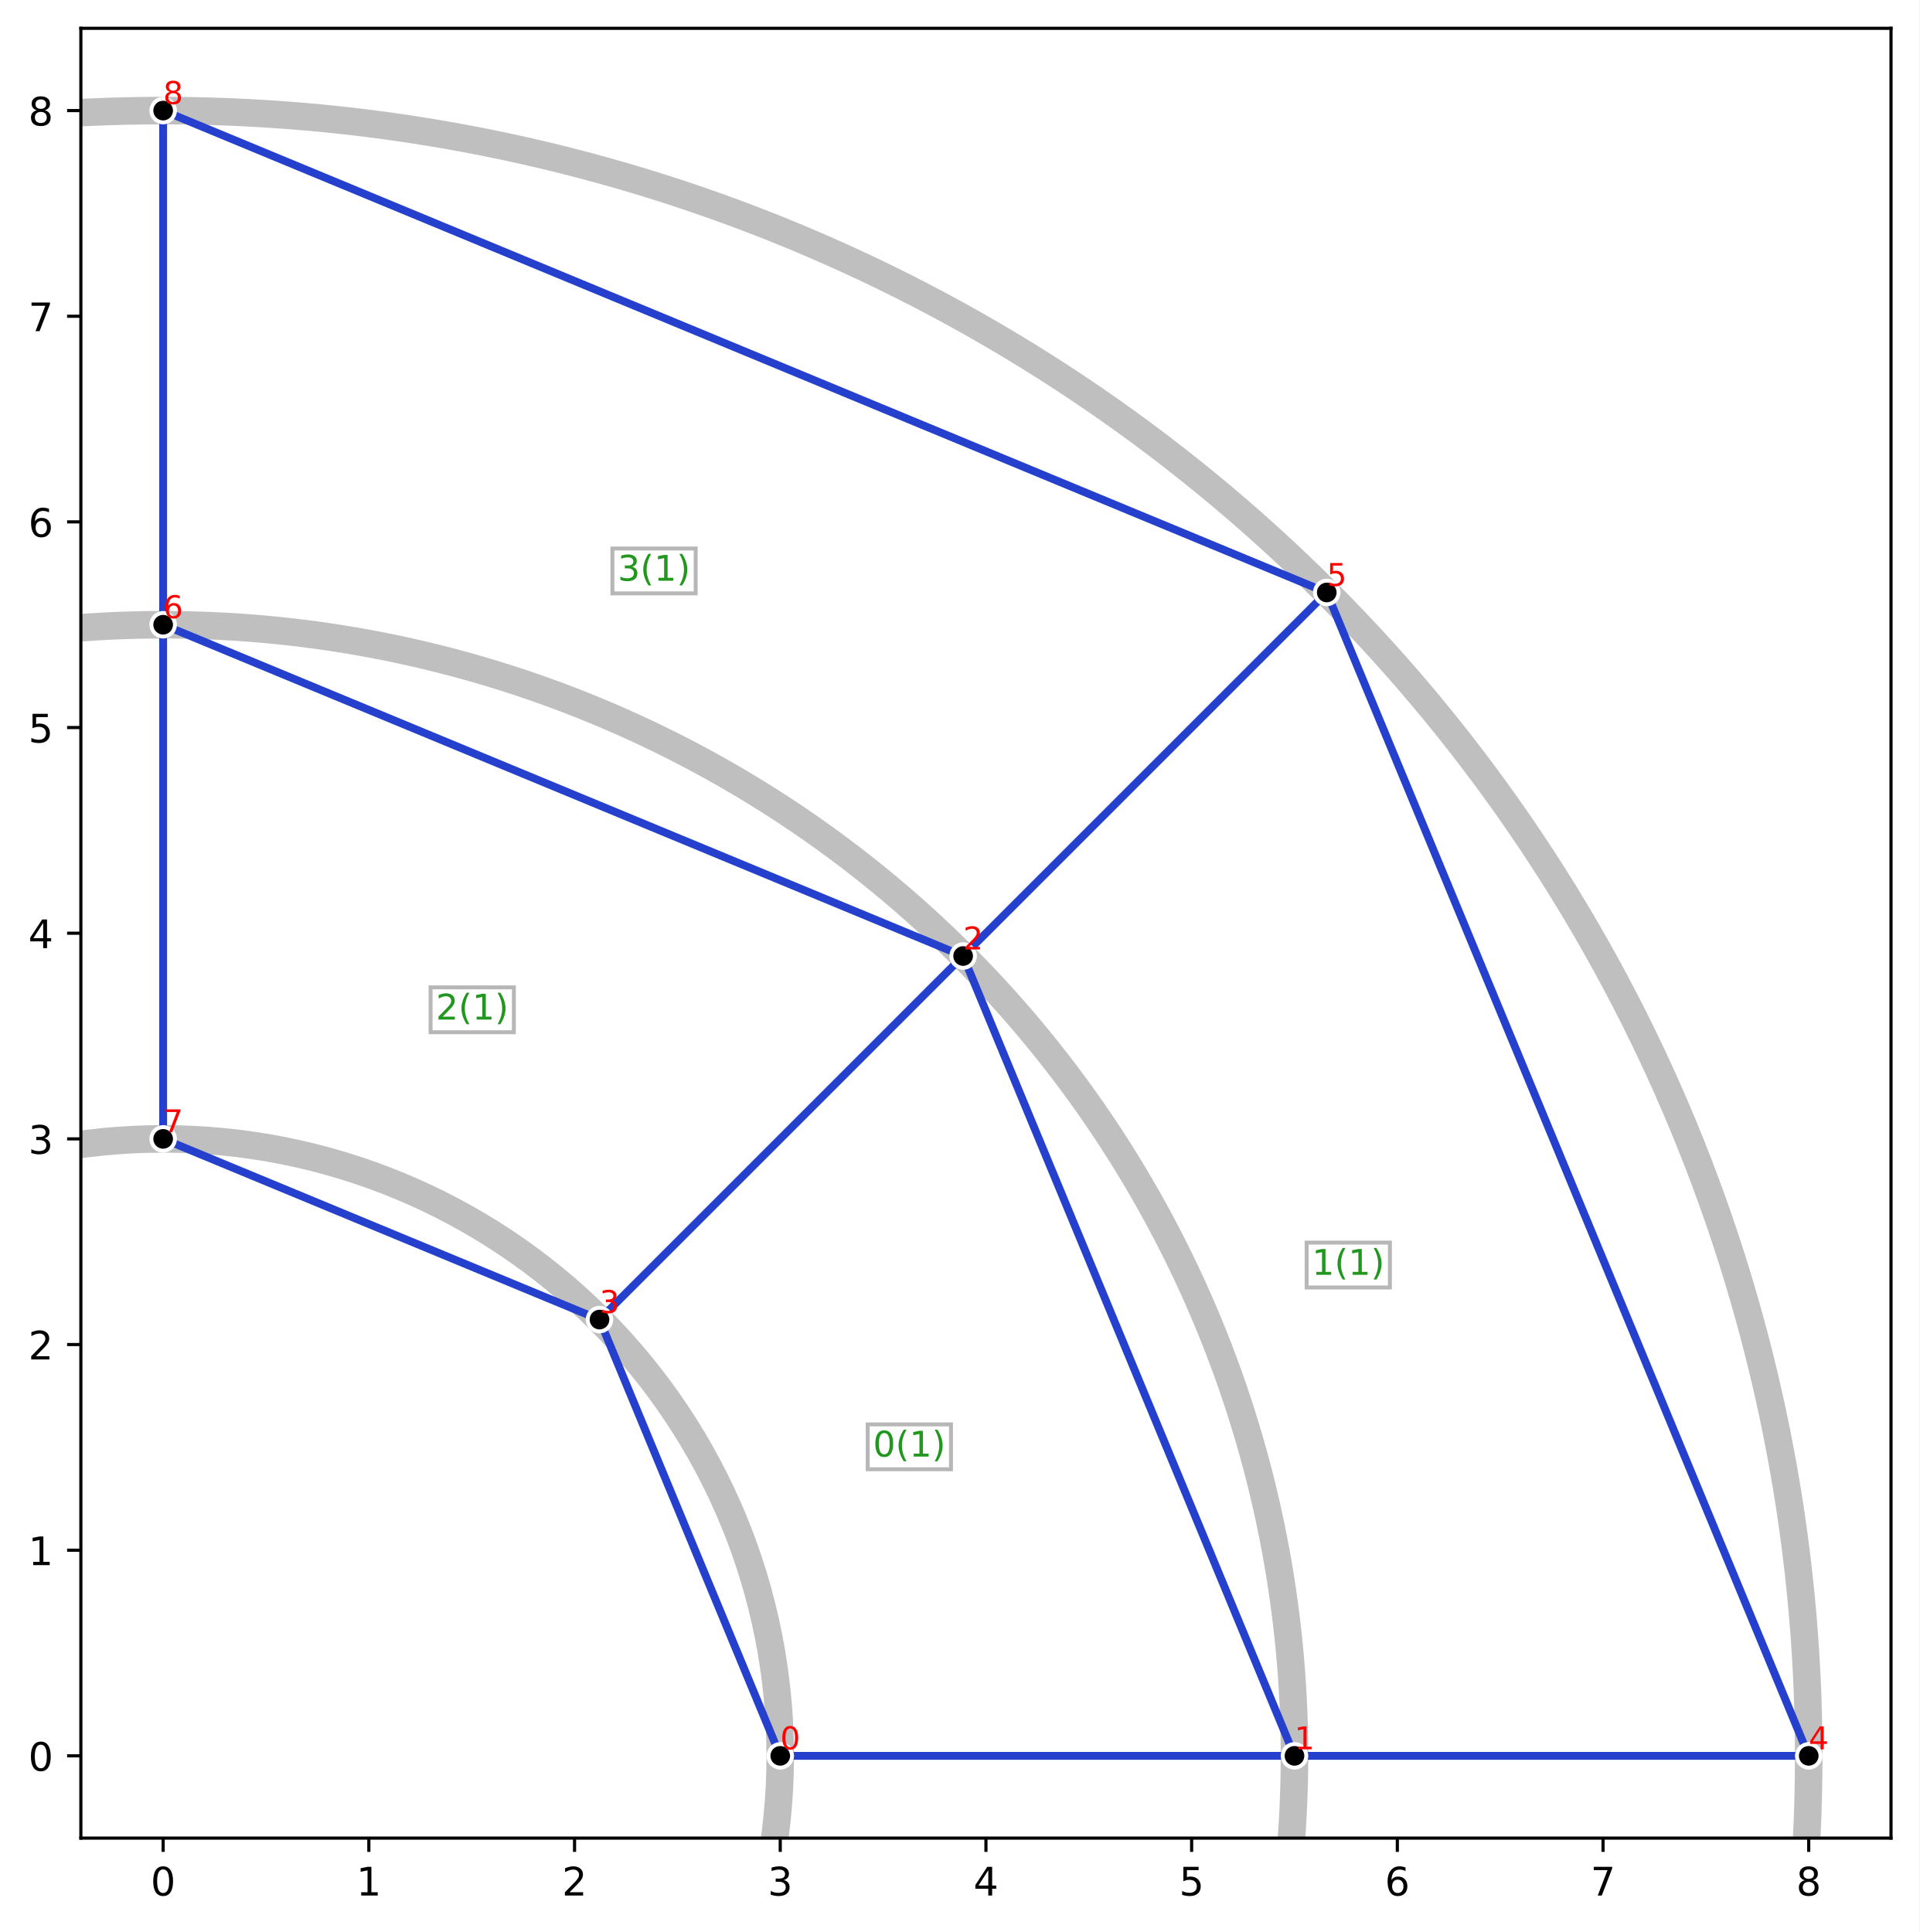
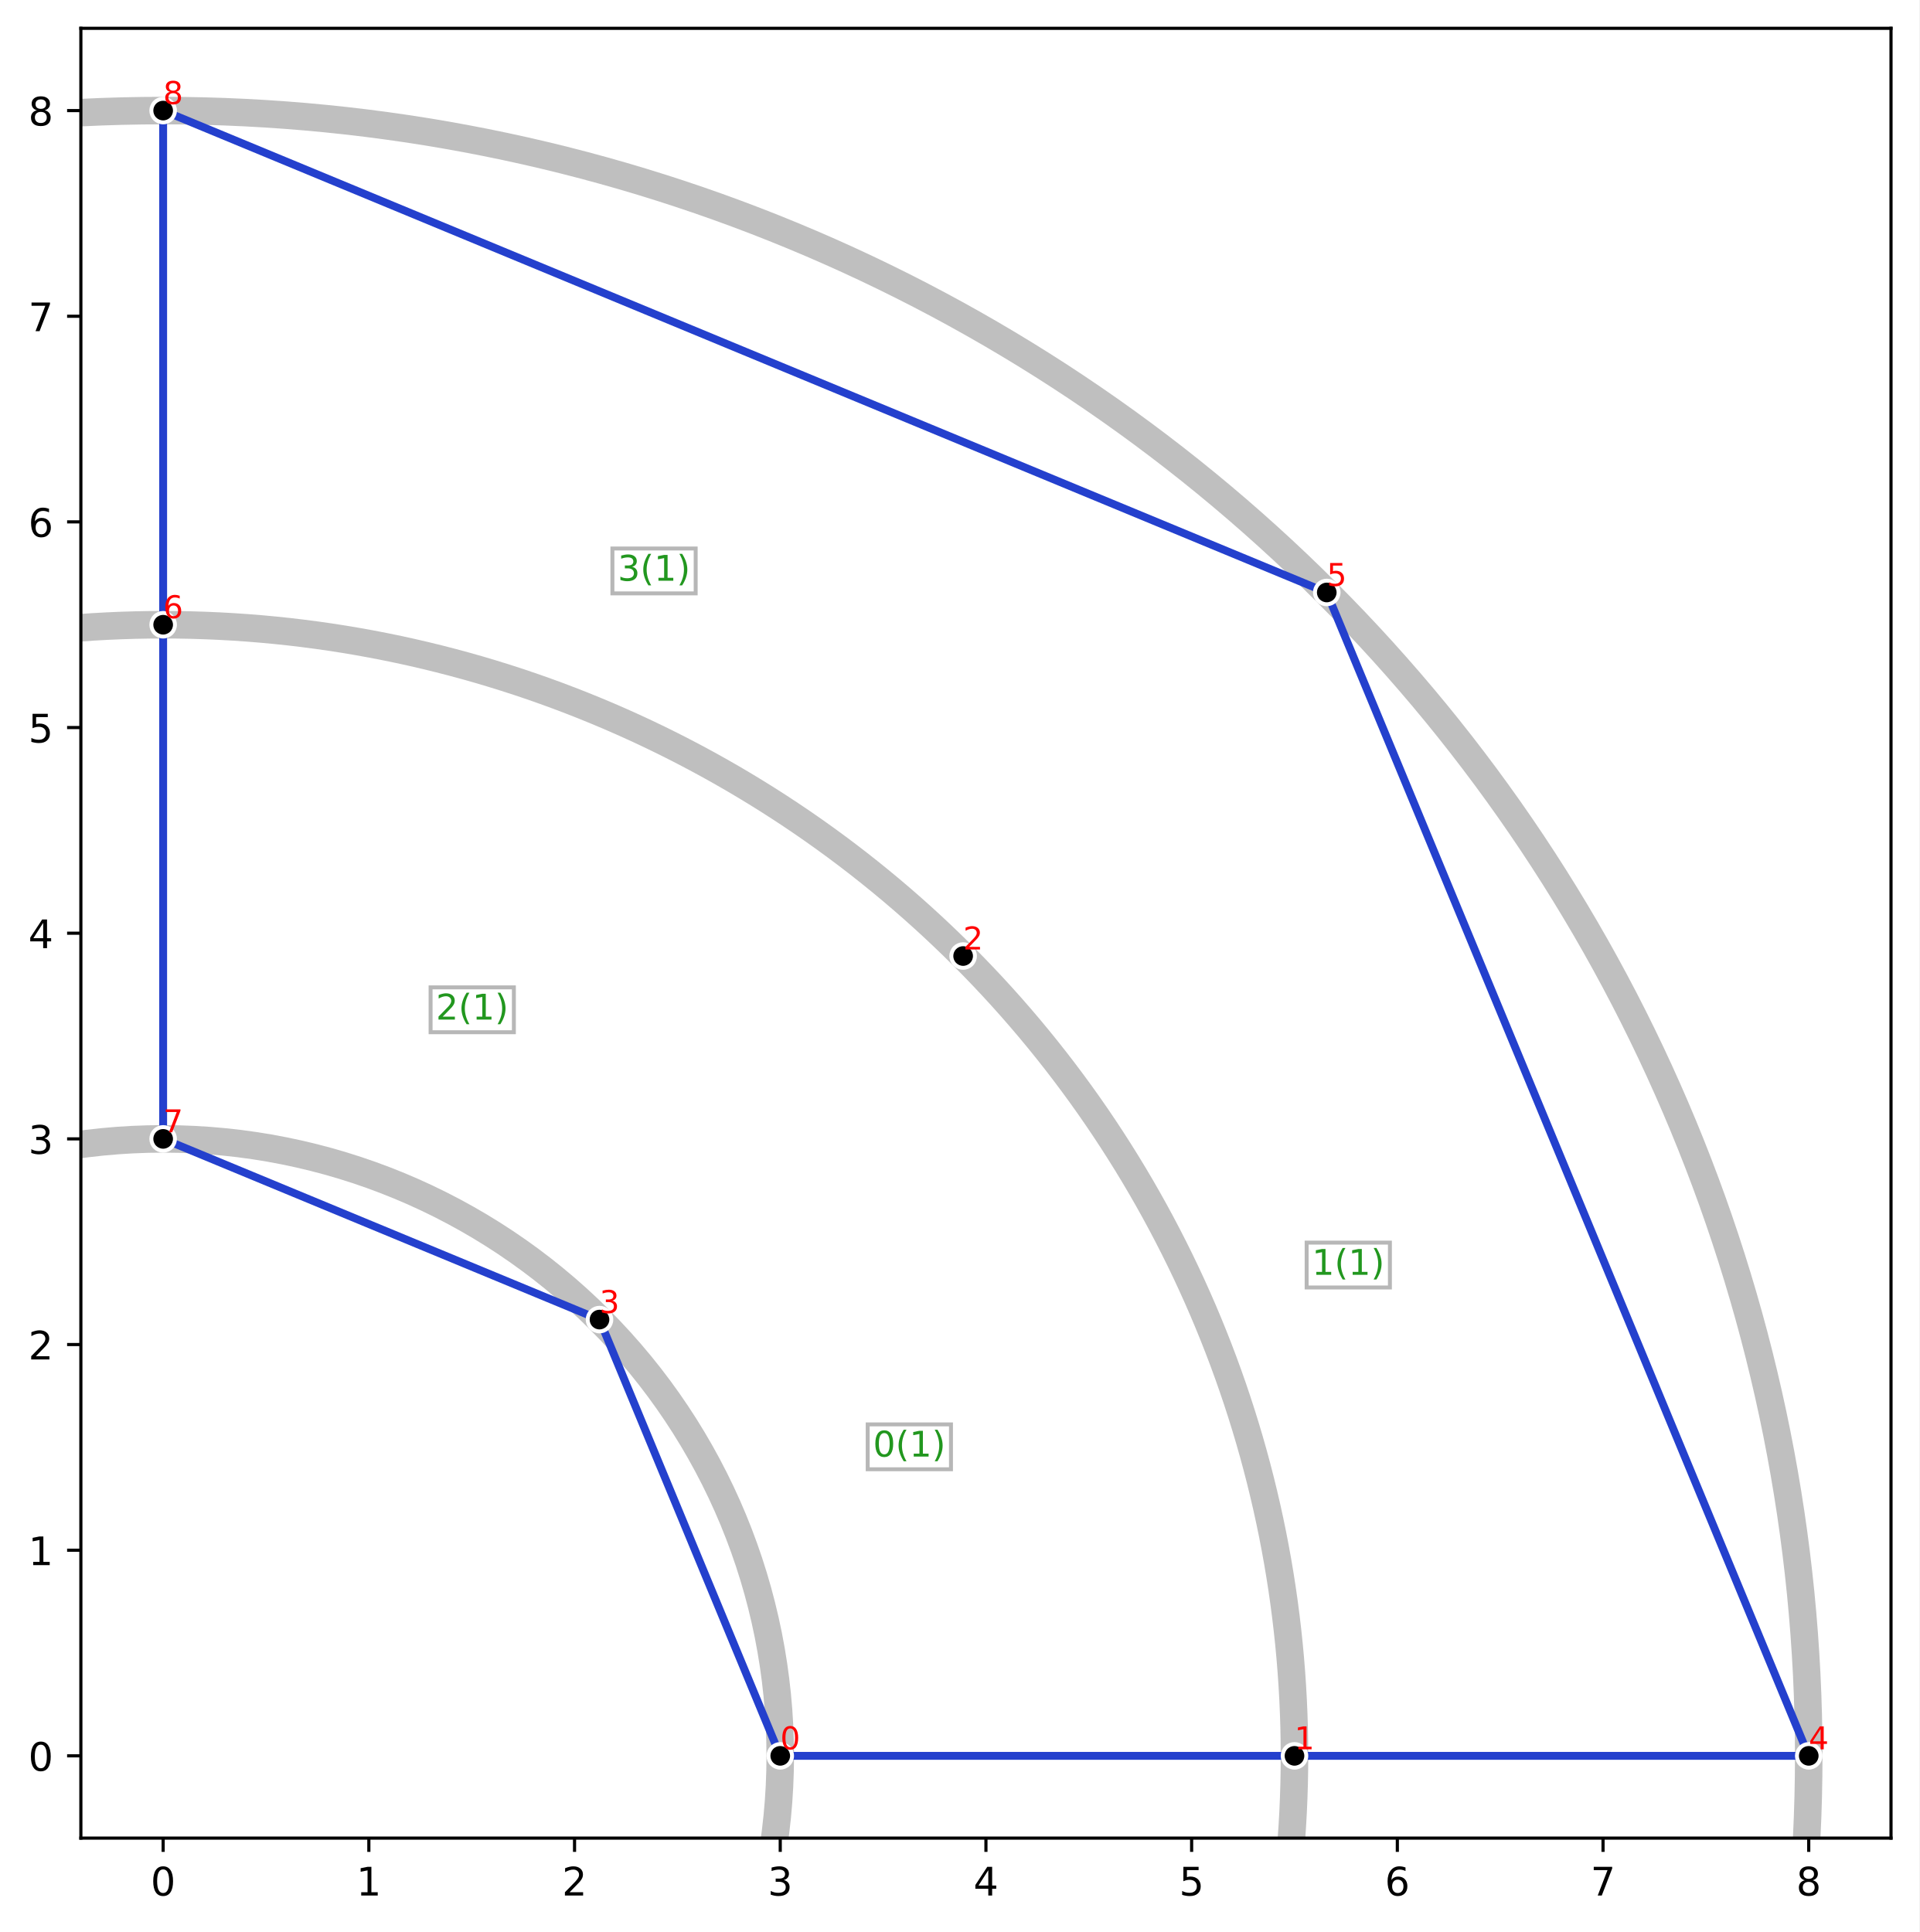
<svg xmlns="http://www.w3.org/2000/svg" xmlns:xlink="http://www.w3.org/1999/xlink" width="488.036pt" height="491.352pt" viewBox="0 0 488.036 491.352" version="1.1">
  <defs>
    <style type="text/css">*{stroke-linejoin: round; stroke-linecap: butt}</style>
  </defs>
  <g id="figure_1">
    <g id="patch_1">
      <path d="M 0 491.352  L 488.036 491.352  L 488.036 0  L 0 0  z " style="fill: #ffffff" />
    </g>
    <g id="axes_1">
      <g id="patch_2">
        <path d="M 20.562 467.474  L 480.836 467.474  L 480.836 7.2  L 20.562 7.2  z " style="fill: #ffffff" />
      </g>
      <g id="patch_3">
-         <path d="M 41.484 603.464  C 83.097 603.464 123.012 586.931 152.437 557.506  C 181.862 528.081 198.396 488.166 198.396 446.552  C 198.396 404.939 181.862 365.024 152.437 335.599  C 123.012 306.174 83.097 289.641 41.484 289.641  C -0.129 289.641 -40.044 306.174 -69.469 335.599  C -98.894 365.024 -115.428 404.939 -115.428 446.552  C -115.428 488.166 -98.894 528.081 -69.469 557.506  C -40.044 586.931 -0.129 603.464 41.484 603.464  " clip-path="url(#p34036a1bbf)" style="fill: none; stroke: #bfbfbf; stroke-width: 7; stroke-linejoin: miter" />
+         <path d="M 41.484 603.464  C 83.097 603.464 123.012 586.931 152.437 557.506  C 181.862 528.081 198.396 488.166 198.396 446.552  C 198.396 404.939 181.862 365.024 152.437 335.599  C 123.012 306.174 83.097 289.641 41.484 289.641  C -0.129 289.641 -40.044 306.174 -69.469 335.599  C -98.894 365.024 -115.428 404.939 -115.428 446.552  C -115.428 488.166 -98.894 528.081 -69.469 557.506  C -40.044 586.931 -0.129 603.464 41.484 603.464  " clip-path="url(#p14e515022e)" style="fill: none; stroke: #bfbfbf; stroke-width: 7; stroke-linejoin: miter" />
      </g>
      <g id="patch_4">
-         <path d="M 41.484 734.224  C 117.775 734.224 190.952 703.913 244.898 649.967  C 298.844 596.021 329.155 522.844 329.155 446.552  C 329.155 370.261 298.844 297.084 244.898 243.138  C 190.952 189.192 117.775 158.881 41.484 158.881  C -34.807 158.881 -107.984 189.192 -161.93 243.138  C -215.876 297.084 -246.187 370.261 -246.187 446.552  C -246.187 522.844 -215.876 596.021 -161.93 649.967  C -107.984 703.913 -34.807 734.224 41.484 734.224  " clip-path="url(#p34036a1bbf)" style="fill: none; stroke: #bfbfbf; stroke-width: 7; stroke-linejoin: miter" />
+         <path d="M 41.484 734.224  C 117.775 734.224 190.952 703.913 244.898 649.967  C 298.844 596.021 329.155 522.844 329.155 446.552  C 329.155 370.261 298.844 297.084 244.898 243.138  C 190.952 189.192 117.775 158.881 41.484 158.881  C -34.807 158.881 -107.984 189.192 -161.93 243.138  C -215.876 297.084 -246.187 370.261 -246.187 446.552  C -246.187 522.844 -215.876 596.021 -161.93 649.967  C -107.984 703.913 -34.807 734.224 41.484 734.224  " clip-path="url(#p14e515022e)" style="fill: none; stroke: #bfbfbf; stroke-width: 7; stroke-linejoin: miter" />
      </g>
      <g id="patch_5">
-         <path d="M 41.484 864.983  C 152.453 864.983 258.892 820.895 337.359 742.428  C 415.826 663.961 459.915 557.522 459.915 446.552  C 459.915 335.583 415.826 229.144 337.359 150.677  C 258.892 72.21 152.453 28.122 41.484 28.122  C -69.485 28.122 -175.924 72.21 -254.391 150.677  C -332.858 229.144 -376.947 335.583 -376.947 446.552  C -376.947 557.522 -332.858 663.961 -254.391 742.428  C -175.924 820.895 -69.485 864.983 41.484 864.983  " clip-path="url(#p34036a1bbf)" style="fill: none; stroke: #bfbfbf; stroke-width: 7; stroke-linejoin: miter" />
+         <path d="M 41.484 864.983  C 152.453 864.983 258.892 820.895 337.359 742.428  C 415.826 663.961 459.915 557.522 459.915 446.552  C 459.915 335.583 415.826 229.144 337.359 150.677  C 258.892 72.21 152.453 28.122 41.484 28.122  C -69.485 28.122 -175.924 72.21 -254.391 150.677  C -332.858 229.144 -376.947 335.583 -376.947 446.552  C -376.947 557.522 -332.858 663.961 -254.391 742.428  C -175.924 820.895 -69.485 864.983 41.484 864.983  " clip-path="url(#p14e515022e)" style="fill: none; stroke: #bfbfbf; stroke-width: 7; stroke-linejoin: miter" />
      </g>
      <g id="patch_6">
-         <path d="M 329.155 446.552  L 198.396 446.552  M 41.484 158.881  L 41.484 28.122  M 152.437 335.599  L 41.484 289.641  M 459.915 446.552  L 329.155 446.552  M 41.484 158.881  L 244.898 243.138  M 337.359 150.677  L 459.915 446.552  M 244.898 243.138  L 329.155 446.552  M 198.396 446.552  L 152.437 335.599  M 41.484 28.122  L 337.359 150.677  M 41.484 289.641  L 41.484 158.881  M 244.898 243.138  L 337.359 150.677  M 152.437 335.599  L 244.898 243.138  " style="fill: none; stroke: #2440cd; stroke-width: 2; stroke-linejoin: miter" />
+         <path d="M 41.484 289.641  L 41.484 158.881  " style="fill: none; stroke: #2440cd; stroke-width: 2; stroke-linejoin: miter" />
+       </g>
+       <g id="patch_7">
+         <path d="M 337.359 150.677  L 459.915 446.552  " style="fill: none; stroke: #2440cd; stroke-width: 2; stroke-linejoin: miter" />
+       </g>
+       <g id="patch_8">
+         <path d="M 152.437 335.599  L 41.484 289.641  " style="fill: none; stroke: #2440cd; stroke-width: 2; stroke-linejoin: miter" />
+       </g>
+       <g id="patch_9">
+         <path d="M 329.155 446.552  L 198.396 446.552  " style="fill: none; stroke: #2440cd; stroke-width: 2; stroke-linejoin: miter" />
+       </g>
+       <g id="patch_10">
+         <path d="M 459.915 446.552  L 329.155 446.552  " style="fill: none; stroke: #2440cd; stroke-width: 2; stroke-linejoin: miter" />
+       </g>
+       <g id="patch_11">
+         <path d="M 41.484 28.122  L 337.359 150.677  " style="fill: none; stroke: #2440cd; stroke-width: 2; stroke-linejoin: miter" />
+       </g>
+       <g id="patch_12">
+         <path d="M 41.484 158.881  L 41.484 28.122  " style="fill: none; stroke: #2440cd; stroke-width: 2; stroke-linejoin: miter" />
+       </g>
+       <g id="patch_13">
+         <path d="M 198.396 446.552  L 152.437 335.599  " style="fill: none; stroke: #2440cd; stroke-width: 2; stroke-linejoin: miter" />
      </g>
      <g id="matplotlib.axis_1">
        <g id="xtick_1">
          <g id="line2d_1">
            <defs>
-               <path id="m2bc55d0c97" d="M 0 0  L 0 3.5  " style="stroke: #000000; stroke-width: 0.8" />
+               <path id="m5698206ed7" d="M 0 0  L 0 3.5  " style="stroke: #000000; stroke-width: 0.8" />
            </defs>
            <g>
-               <use xlink:href="#m2bc55d0c97" x="41.484" y="467.474" style="stroke: #000000; stroke-width: 0.8" />
+               <use xlink:href="#m5698206ed7" x="41.484" y="467.474" style="stroke: #000000; stroke-width: 0.8" />
            </g>
          </g>
          <g id="text_1">
            <g transform="translate(38.30279 482.0724)scale(0.1 -0.1)">
              <defs>
                <path id="DejaVuSans-30" d="M 2034 4250  Q 1547 4250 1301 3770  Q 1056 3291 1056 2328  Q 1056 1369 1301 889  Q 1547 409 2034 409  Q 2525 409 2770 889  Q 3016 1369 3016 2328  Q 3016 3291 2770 3770  Q 2525 4250 2034 4250  z M 2034 4750  Q 2819 4750 3233 4129  Q 3647 3509 3647 2328  Q 3647 1150 3233 529  Q 2819 -91 2034 -91  Q 1250 -91 836 529  Q 422 1150 422 2328  Q 422 3509 836 4129  Q 1250 4750 2034 4750  z " transform="scale(0.015625)" />
              </defs>
              <use xlink:href="#DejaVuSans-30" />
            </g>
          </g>
        </g>
        <g id="xtick_2">
          <g id="line2d_2">
            <g>
-               <use xlink:href="#m2bc55d0c97" x="93.788" y="467.474" style="stroke: #000000; stroke-width: 0.8" />
+               <use xlink:href="#m5698206ed7" x="93.788" y="467.474" style="stroke: #000000; stroke-width: 0.8" />
            </g>
          </g>
          <g id="text_2">
            <g transform="translate(90.60666 482.0724)scale(0.1 -0.1)">
              <defs>
                <path id="DejaVuSans-31" d="M 794 531  L 1825 531  L 1825 4091  L 703 3866  L 703 4441  L 1819 4666  L 2450 4666  L 2450 531  L 3481 531  L 3481 0  L 794 0  L 794 531  z " transform="scale(0.015625)" />
              </defs>
              <use xlink:href="#DejaVuSans-31" />
            </g>
          </g>
        </g>
        <g id="xtick_3">
          <g id="line2d_3">
            <g>
-               <use xlink:href="#m2bc55d0c97" x="146.092" y="467.474" style="stroke: #000000; stroke-width: 0.8" />
+               <use xlink:href="#m5698206ed7" x="146.092" y="467.474" style="stroke: #000000; stroke-width: 0.8" />
            </g>
          </g>
          <g id="text_3">
            <g transform="translate(142.9105 482.0724)scale(0.1 -0.1)">
              <defs>
                <path id="DejaVuSans-32" d="M 1228 531  L 3431 531  L 3431 0  L 469 0  L 469 531  Q 828 903 1448 1529  Q 2069 2156 2228 2338  Q 2531 2678 2651 2914  Q 2772 3150 2772 3378  Q 2772 3750 2511 3984  Q 2250 4219 1831 4219  Q 1534 4219 1204 4116  Q 875 4013 500 3803  L 500 4441  Q 881 4594 1212 4672  Q 1544 4750 1819 4750  Q 2544 4750 2975 4387  Q 3406 4025 3406 3419  Q 3406 3131 3298 2873  Q 3191 2616 2906 2266  Q 2828 2175 2409 1742  Q 1991 1309 1228 531  z " transform="scale(0.015625)" />
              </defs>
              <use xlink:href="#DejaVuSans-32" />
            </g>
          </g>
        </g>
        <g id="xtick_4">
          <g id="line2d_4">
            <g>
-               <use xlink:href="#m2bc55d0c97" x="198.396" y="467.474" style="stroke: #000000; stroke-width: 0.8" />
+               <use xlink:href="#m5698206ed7" x="198.396" y="467.474" style="stroke: #000000; stroke-width: 0.8" />
            </g>
          </g>
          <g id="text_4">
            <g transform="translate(195.2144 482.0724)scale(0.1 -0.1)">
              <defs>
                <path id="DejaVuSans-33" d="M 2597 2516  Q 3050 2419 3304 2112  Q 3559 1806 3559 1356  Q 3559 666 3084 287  Q 2609 -91 1734 -91  Q 1441 -91 1130 -33  Q 819 25 488 141  L 488 750  Q 750 597 1062 519  Q 1375 441 1716 441  Q 2309 441 2620 675  Q 2931 909 2931 1356  Q 2931 1769 2642 2001  Q 2353 2234 1838 2234  L 1294 2234  L 1294 2753  L 1863 2753  Q 2328 2753 2575 2939  Q 2822 3125 2822 3475  Q 2822 3834 2567 4026  Q 2313 4219 1838 4219  Q 1578 4219 1281 4162  Q 984 4106 628 3988  L 628 4550  Q 988 4650 1302 4700  Q 1616 4750 1894 4750  Q 2613 4750 3031 4423  Q 3450 4097 3450 3541  Q 3450 3153 3228 2886  Q 3006 2619 2597 2516  z " transform="scale(0.015625)" />
              </defs>
              <use xlink:href="#DejaVuSans-33" />
            </g>
          </g>
        </g>
        <g id="xtick_5">
          <g id="line2d_5">
            <g>
-               <use xlink:href="#m2bc55d0c97" x="250.699" y="467.474" style="stroke: #000000; stroke-width: 0.8" />
+               <use xlink:href="#m5698206ed7" x="250.699" y="467.474" style="stroke: #000000; stroke-width: 0.8" />
            </g>
          </g>
          <g id="text_5">
            <g transform="translate(247.5182 482.0724)scale(0.1 -0.1)">
              <defs>
                <path id="DejaVuSans-34" d="M 2419 4116  L 825 1625  L 2419 1625  L 2419 4116  z M 2253 4666  L 3047 4666  L 3047 1625  L 3713 1625  L 3713 1100  L 3047 1100  L 3047 0  L 2419 0  L 2419 1100  L 313 1100  L 313 1709  L 2253 4666  z " transform="scale(0.015625)" />
              </defs>
              <use xlink:href="#DejaVuSans-34" />
            </g>
          </g>
        </g>
        <g id="xtick_6">
          <g id="line2d_6">
            <g>
-               <use xlink:href="#m2bc55d0c97" x="303.003" y="467.474" style="stroke: #000000; stroke-width: 0.8" />
+               <use xlink:href="#m5698206ed7" x="303.003" y="467.474" style="stroke: #000000; stroke-width: 0.8" />
            </g>
          </g>
          <g id="text_6">
            <g transform="translate(299.8221 482.0724)scale(0.1 -0.1)">
              <defs>
                <path id="DejaVuSans-35" d="M 691 4666  L 3169 4666  L 3169 4134  L 1269 4134  L 1269 2991  Q 1406 3038 1543 3061  Q 1681 3084 1819 3084  Q 2600 3084 3056 2656  Q 3513 2228 3513 1497  Q 3513 744 3044 326  Q 2575 -91 1722 -91  Q 1428 -91 1123 -41  Q 819 9 494 109  L 494 744  Q 775 591 1075 516  Q 1375 441 1709 441  Q 2250 441 2565 725  Q 2881 1009 2881 1497  Q 2881 1984 2565 2268  Q 2250 2553 1709 2553  Q 1456 2553 1204 2497  Q 953 2441 691 2322  L 691 4666  z " transform="scale(0.015625)" />
              </defs>
              <use xlink:href="#DejaVuSans-35" />
            </g>
          </g>
        </g>
        <g id="xtick_7">
          <g id="line2d_7">
            <g>
-               <use xlink:href="#m2bc55d0c97" x="355.307" y="467.474" style="stroke: #000000; stroke-width: 0.8" />
+               <use xlink:href="#m5698206ed7" x="355.307" y="467.474" style="stroke: #000000; stroke-width: 0.8" />
            </g>
          </g>
          <g id="text_7">
            <g transform="translate(352.126 482.0724)scale(0.1 -0.1)">
              <defs>
                <path id="DejaVuSans-36" d="M 2113 2584  Q 1688 2584 1439 2293  Q 1191 2003 1191 1497  Q 1191 994 1439 701  Q 1688 409 2113 409  Q 2538 409 2786 701  Q 3034 994 3034 1497  Q 3034 2003 2786 2293  Q 2538 2584 2113 2584  z M 3366 4563  L 3366 3988  Q 3128 4100 2886 4159  Q 2644 4219 2406 4219  Q 1781 4219 1451 3797  Q 1122 3375 1075 2522  Q 1259 2794 1537 2939  Q 1816 3084 2150 3084  Q 2853 3084 3261 2657  Q 3669 2231 3669 1497  Q 3669 778 3244 343  Q 2819 -91 2113 -91  Q 1303 -91 875 529  Q 447 1150 447 2328  Q 447 3434 972 4092  Q 1497 4750 2381 4750  Q 2619 4750 2861 4703  Q 3103 4656 3366 4563  z " transform="scale(0.015625)" />
              </defs>
              <use xlink:href="#DejaVuSans-36" />
            </g>
          </g>
        </g>
        <g id="xtick_8">
          <g id="line2d_8">
            <g>
-               <use xlink:href="#m2bc55d0c97" x="407.611" y="467.474" style="stroke: #000000; stroke-width: 0.8" />
+               <use xlink:href="#m5698206ed7" x="407.611" y="467.474" style="stroke: #000000; stroke-width: 0.8" />
            </g>
          </g>
          <g id="text_8">
            <g transform="translate(404.4298 482.0724)scale(0.1 -0.1)">
              <defs>
                <path id="DejaVuSans-37" d="M 525 4666  L 3525 4666  L 3525 4397  L 1831 0  L 1172 0  L 2766 4134  L 525 4134  L 525 4666  z " transform="scale(0.015625)" />
              </defs>
              <use xlink:href="#DejaVuSans-37" />
            </g>
          </g>
        </g>
        <g id="xtick_9">
          <g id="line2d_9">
            <g>
-               <use xlink:href="#m2bc55d0c97" x="459.915" y="467.474" style="stroke: #000000; stroke-width: 0.8" />
+               <use xlink:href="#m5698206ed7" x="459.915" y="467.474" style="stroke: #000000; stroke-width: 0.8" />
            </g>
          </g>
          <g id="text_9">
            <g transform="translate(456.7337 482.0724)scale(0.1 -0.1)">
              <defs>
                <path id="DejaVuSans-38" d="M 2034 2216  Q 1584 2216 1326 1975  Q 1069 1734 1069 1313  Q 1069 891 1326 650  Q 1584 409 2034 409  Q 2484 409 2743 651  Q 3003 894 3003 1313  Q 3003 1734 2745 1975  Q 2488 2216 2034 2216  z M 1403 2484  Q 997 2584 770 2862  Q 544 3141 544 3541  Q 544 4100 942 4425  Q 1341 4750 2034 4750  Q 2731 4750 3128 4425  Q 3525 4100 3525 3541  Q 3525 3141 3298 2862  Q 3072 2584 2669 2484  Q 3125 2378 3379 2068  Q 3634 1759 3634 1313  Q 3634 634 3220 271  Q 2806 -91 2034 -91  Q 1263 -91 848 271  Q 434 634 434 1313  Q 434 1759 690 2068  Q 947 2378 1403 2484  z M 1172 3481  Q 1172 3119 1398 2916  Q 1625 2713 2034 2713  Q 2441 2713 2670 2916  Q 2900 3119 2900 3481  Q 2900 3844 2670 4047  Q 2441 4250 2034 4250  Q 1625 4250 1398 4047  Q 1172 3844 1172 3481  z " transform="scale(0.015625)" />
              </defs>
              <use xlink:href="#DejaVuSans-38" />
            </g>
          </g>
        </g>
      </g>
      <g id="matplotlib.axis_2">
        <g id="ytick_1">
          <g id="line2d_10">
            <defs>
-               <path id="mfb3465b099" d="M 0 0  L -3.5 0  " style="stroke: #000000; stroke-width: 0.8" />
+               <path id="m389e4cfc3b" d="M 0 0  L -3.5 0  " style="stroke: #000000; stroke-width: 0.8" />
            </defs>
            <g>
-               <use xlink:href="#mfb3465b099" x="20.562" y="446.552" style="stroke: #000000; stroke-width: 0.8" />
+               <use xlink:href="#m389e4cfc3b" x="20.562" y="446.552" style="stroke: #000000; stroke-width: 0.8" />
            </g>
          </g>
          <g id="text_10">
            <g transform="translate(7.2 450.3516)scale(0.1 -0.1)">
              <use xlink:href="#DejaVuSans-30" />
            </g>
          </g>
        </g>
        <g id="ytick_2">
          <g id="line2d_11">
            <g>
-               <use xlink:href="#mfb3465b099" x="20.562" y="394.249" style="stroke: #000000; stroke-width: 0.8" />
+               <use xlink:href="#m389e4cfc3b" x="20.562" y="394.249" style="stroke: #000000; stroke-width: 0.8" />
            </g>
          </g>
          <g id="text_11">
            <g transform="translate(7.2 398.0478)scale(0.1 -0.1)">
              <use xlink:href="#DejaVuSans-31" />
            </g>
          </g>
        </g>
        <g id="ytick_3">
          <g id="line2d_12">
            <g>
-               <use xlink:href="#mfb3465b099" x="20.562" y="341.945" style="stroke: #000000; stroke-width: 0.8" />
+               <use xlink:href="#m389e4cfc3b" x="20.562" y="341.945" style="stroke: #000000; stroke-width: 0.8" />
            </g>
          </g>
          <g id="text_12">
            <g transform="translate(7.2 345.7439)scale(0.1 -0.1)">
              <use xlink:href="#DejaVuSans-32" />
            </g>
          </g>
        </g>
        <g id="ytick_4">
          <g id="line2d_13">
            <g>
-               <use xlink:href="#mfb3465b099" x="20.562" y="289.641" style="stroke: #000000; stroke-width: 0.8" />
+               <use xlink:href="#m389e4cfc3b" x="20.562" y="289.641" style="stroke: #000000; stroke-width: 0.8" />
            </g>
          </g>
          <g id="text_13">
            <g transform="translate(7.2 293.4401)scale(0.1 -0.1)">
              <use xlink:href="#DejaVuSans-33" />
            </g>
          </g>
        </g>
        <g id="ytick_5">
          <g id="line2d_14">
            <g>
-               <use xlink:href="#mfb3465b099" x="20.562" y="237.337" style="stroke: #000000; stroke-width: 0.8" />
+               <use xlink:href="#m389e4cfc3b" x="20.562" y="237.337" style="stroke: #000000; stroke-width: 0.8" />
            </g>
          </g>
          <g id="text_14">
            <g transform="translate(7.2 241.1362)scale(0.1 -0.1)">
              <use xlink:href="#DejaVuSans-34" />
            </g>
          </g>
        </g>
        <g id="ytick_6">
          <g id="line2d_15">
            <g>
-               <use xlink:href="#mfb3465b099" x="20.562" y="185.033" style="stroke: #000000; stroke-width: 0.8" />
+               <use xlink:href="#m389e4cfc3b" x="20.562" y="185.033" style="stroke: #000000; stroke-width: 0.8" />
            </g>
          </g>
          <g id="text_15">
            <g transform="translate(7.2 188.8323)scale(0.1 -0.1)">
              <use xlink:href="#DejaVuSans-35" />
            </g>
          </g>
        </g>
        <g id="ytick_7">
          <g id="line2d_16">
            <g>
-               <use xlink:href="#mfb3465b099" x="20.562" y="132.729" style="stroke: #000000; stroke-width: 0.8" />
+               <use xlink:href="#m389e4cfc3b" x="20.562" y="132.729" style="stroke: #000000; stroke-width: 0.8" />
            </g>
          </g>
          <g id="text_16">
            <g transform="translate(7.2 136.5285)scale(0.1 -0.1)">
              <use xlink:href="#DejaVuSans-36" />
            </g>
          </g>
        </g>
        <g id="ytick_8">
          <g id="line2d_17">
            <g>
-               <use xlink:href="#mfb3465b099" x="20.562" y="80.425" style="stroke: #000000; stroke-width: 0.8" />
+               <use xlink:href="#m389e4cfc3b" x="20.562" y="80.425" style="stroke: #000000; stroke-width: 0.8" />
            </g>
          </g>
          <g id="text_17">
            <g transform="translate(7.2 84.22462)scale(0.1 -0.1)">
              <use xlink:href="#DejaVuSans-37" />
            </g>
          </g>
        </g>
        <g id="ytick_9">
          <g id="line2d_18">
            <g>
-               <use xlink:href="#mfb3465b099" x="20.562" y="28.122" style="stroke: #000000; stroke-width: 0.8" />
+               <use xlink:href="#m389e4cfc3b" x="20.562" y="28.122" style="stroke: #000000; stroke-width: 0.8" />
            </g>
          </g>
          <g id="text_18">
            <g transform="translate(7.2 31.92076)scale(0.1 -0.1)">
              <use xlink:href="#DejaVuSans-38" />
            </g>
          </g>
        </g>
      </g>
      <g id="line2d_19">
        <defs>
-           <path id="m452793b5c7" d="M 0 3  C 0.796 3 1.559 2.684 2.121 2.121  C 2.684 1.559 3 0.796 3 0  C 3 -0.796 2.684 -1.559 2.121 -2.121  C 1.559 -2.684 0.796 -3 0 -3  C -0.796 -3 -1.559 -2.684 -2.121 -2.121  C -2.684 -1.559 -3 -0.796 -3 0  C -3 0.796 -2.684 1.559 -2.121 2.121  C -1.559 2.684 -0.796 3 0 3  z " style="stroke: #ffffff" />
+           <path id="md7681850c1" d="M 0 3  C 0.796 3 1.559 2.684 2.121 2.121  C 2.684 1.559 3 0.796 3 0  C 3 -0.796 2.684 -1.559 2.121 -2.121  C 1.559 -2.684 0.796 -3 0 -3  C -0.796 -3 -1.559 -2.684 -2.121 -2.121  C -2.684 -1.559 -3 -0.796 -3 0  C -3 0.796 -2.684 1.559 -2.121 2.121  C -1.559 2.684 -0.796 3 0 3  z " style="stroke: #ffffff" />
        </defs>
        <g>
-           <use xlink:href="#m452793b5c7" x="198.396" y="446.552" style="stroke: #ffffff" />
-           <use xlink:href="#m452793b5c7" x="329.155" y="446.552" style="stroke: #ffffff" />
-           <use xlink:href="#m452793b5c7" x="244.898" y="243.138" style="stroke: #ffffff" />
-           <use xlink:href="#m452793b5c7" x="152.437" y="335.599" style="stroke: #ffffff" />
-           <use xlink:href="#m452793b5c7" x="459.915" y="446.552" style="stroke: #ffffff" />
-           <use xlink:href="#m452793b5c7" x="337.359" y="150.677" style="stroke: #ffffff" />
-           <use xlink:href="#m452793b5c7" x="41.484" y="158.881" style="stroke: #ffffff" />
-           <use xlink:href="#m452793b5c7" x="41.484" y="289.641" style="stroke: #ffffff" />
-           <use xlink:href="#m452793b5c7" x="41.484" y="28.122" style="stroke: #ffffff" />
-         </g>
-       </g>
-       <g id="patch_7">
+           <use xlink:href="#md7681850c1" x="198.396" y="446.552" style="stroke: #ffffff" />
+           <use xlink:href="#md7681850c1" x="329.155" y="446.552" style="stroke: #ffffff" />
+           <use xlink:href="#md7681850c1" x="244.898" y="243.138" style="stroke: #ffffff" />
+           <use xlink:href="#md7681850c1" x="152.437" y="335.599" style="stroke: #ffffff" />
+           <use xlink:href="#md7681850c1" x="459.915" y="446.552" style="stroke: #ffffff" />
+           <use xlink:href="#md7681850c1" x="337.359" y="150.677" style="stroke: #ffffff" />
+           <use xlink:href="#md7681850c1" x="41.484" y="158.881" style="stroke: #ffffff" />
+           <use xlink:href="#md7681850c1" x="41.484" y="289.641" style="stroke: #ffffff" />
+           <use xlink:href="#md7681850c1" x="41.484" y="28.122" style="stroke: #ffffff" />
+         </g>
+       </g>
+       <g id="patch_14">
        <path d="M 20.562 467.474  L 20.562 7.2  " style="fill: none; stroke: #000000; stroke-width: 0.8; stroke-linejoin: miter; stroke-linecap: square" />
      </g>
-       <g id="patch_8">
+       <g id="patch_15">
        <path d="M 480.836 467.474  L 480.836 7.2  " style="fill: none; stroke: #000000; stroke-width: 0.8; stroke-linejoin: miter; stroke-linecap: square" />
      </g>
-       <g id="patch_9">
+       <g id="patch_16">
        <path d="M 20.562 467.474  L 480.836 467.474  " style="fill: none; stroke: #000000; stroke-width: 0.8; stroke-linejoin: miter; stroke-linecap: square" />
      </g>
-       <g id="patch_10">
+       <g id="patch_17">
        <path d="M 20.562 7.2  L 480.836 7.2  " style="fill: none; stroke: #000000; stroke-width: 0.8; stroke-linejoin: miter; stroke-linecap: square" />
      </g>
      <g id="text_19">
-         <g id="patch_11">
+         <g id="patch_18">
          <path d="M 220.634 373.666  L 241.809 373.666  L 241.809 362.255  L 220.634 362.255  z " style="fill: #ffffff; stroke: #b7b7b7; stroke-linejoin: miter" />
        </g>
        <g style="fill: #22971f" transform="translate(221.984 370.444)scale(0.09 -0.09)">
          <defs>
            <path id="DejaVuSans-28" d="M 1984 4856  Q 1566 4138 1362 3434  Q 1159 2731 1159 2009  Q 1159 1288 1364 580  Q 1569 -128 1984 -844  L 1484 -844  Q 1016 -109 783 600  Q 550 1309 550 2009  Q 550 2706 781 3412  Q 1013 4119 1484 4856  L 1984 4856  z " transform="scale(0.015625)" />
            <path id="DejaVuSans-29" d="M 513 4856  L 1013 4856  Q 1481 4119 1714 3412  Q 1947 2706 1947 2009  Q 1947 1309 1714 600  Q 1481 -109 1013 -844  L 513 -844  Q 928 -128 1133 580  Q 1338 1288 1338 2009  Q 1338 2731 1133 3434  Q 928 4138 513 4856  z " transform="scale(0.015625)" />
          </defs>
          <use xlink:href="#DejaVuSans-30" />
          <use xlink:href="#DejaVuSans-28" x="63.623" />
          <use xlink:href="#DejaVuSans-31" x="102.637" />
          <use xlink:href="#DejaVuSans-29" x="166.26" />
        </g>
      </g>
      <g id="text_20">
-         <g id="patch_12">
+         <g id="patch_19">
          <path d="M 332.244 327.435  L 353.42 327.435  L 353.42 316.025  L 332.244 316.025  z " style="fill: #ffffff; stroke: #b7b7b7; stroke-linejoin: miter" />
        </g>
        <g style="fill: #22971f" transform="translate(333.5943 324.2135)scale(0.09 -0.09)">
          <use xlink:href="#DejaVuSans-31" />
          <use xlink:href="#DejaVuSans-28" x="63.623" />
          <use xlink:href="#DejaVuSans-31" x="102.637" />
          <use xlink:href="#DejaVuSans-29" x="166.26" />
        </g>
      </g>
      <g id="text_21">
-         <g id="patch_13">
+         <g id="patch_20">
          <path d="M 109.488 262.52  L 130.664 262.52  L 130.664 251.11  L 109.488 251.11  z " style="fill: #ffffff; stroke: #b7b7b7; stroke-linejoin: miter" />
        </g>
        <g style="fill: #22971f" transform="translate(110.8383 259.2983)scale(0.09 -0.09)">
          <use xlink:href="#DejaVuSans-32" />
          <use xlink:href="#DejaVuSans-28" x="63.623" />
          <use xlink:href="#DejaVuSans-31" x="102.637" />
          <use xlink:href="#DejaVuSans-29" x="166.26" />
        </g>
      </g>
      <g id="text_22">
-         <g id="patch_14">
+         <g id="patch_21">
          <path d="M 155.719 150.91  L 176.894 150.91  L 176.894 139.499  L 155.719 139.499  z " style="fill: #ffffff; stroke: #b7b7b7; stroke-linejoin: miter" />
        </g>
        <g style="fill: #22971f" transform="translate(157.0688 147.6879)scale(0.09 -0.09)">
          <use xlink:href="#DejaVuSans-33" />
          <use xlink:href="#DejaVuSans-28" x="63.623" />
          <use xlink:href="#DejaVuSans-31" x="102.637" />
          <use xlink:href="#DejaVuSans-29" x="166.26" />
        </g>
      </g>
      <g id="text_23">
        <g style="fill: #ff0000" transform="translate(198.3956 444.8887)scale(0.08 -0.08)">
          <use xlink:href="#DejaVuSans-30" />
        </g>
      </g>
      <g id="text_24">
        <g style="fill: #ff0000" transform="translate(329.1553 444.8887)scale(0.08 -0.08)">
          <use xlink:href="#DejaVuSans-31" />
        </g>
      </g>
      <g id="text_25">
        <g style="fill: #ff0000" transform="translate(244.8983 241.4744)scale(0.08 -0.08)">
          <use xlink:href="#DejaVuSans-32" />
        </g>
      </g>
      <g id="text_26">
        <g style="fill: #ff0000" transform="translate(152.4373 333.9354)scale(0.08 -0.08)">
          <use xlink:href="#DejaVuSans-33" />
        </g>
      </g>
      <g id="text_27">
        <g style="fill: #ff0000" transform="translate(459.9149 444.8887)scale(0.08 -0.08)">
          <use xlink:href="#DejaVuSans-34" />
        </g>
      </g>
      <g id="text_28">
        <g style="fill: #ff0000" transform="translate(337.3594 149.0134)scale(0.08 -0.08)">
          <use xlink:href="#DejaVuSans-35" />
        </g>
      </g>
      <g id="text_29">
        <g style="fill: #ff0000" transform="translate(41.48404 157.2174)scale(0.08 -0.08)">
          <use xlink:href="#DejaVuSans-36" />
        </g>
      </g>
      <g id="text_30">
        <g style="fill: #ff0000" transform="translate(41.48404 287.9771)scale(0.08 -0.08)">
          <use xlink:href="#DejaVuSans-37" />
        </g>
      </g>
      <g id="text_31">
        <g style="fill: #ff0000" transform="translate(41.48404 26.45779)scale(0.08 -0.08)">
          <use xlink:href="#DejaVuSans-38" />
        </g>
      </g>
    </g>
  </g>
  <defs>
-     <clipPath id="p34036a1bbf">
+     <clipPath id="p14e515022e">
      <rect x="20.562" y="7.2" width="460.274" height="460.274" />
    </clipPath>
  </defs>
</svg>
